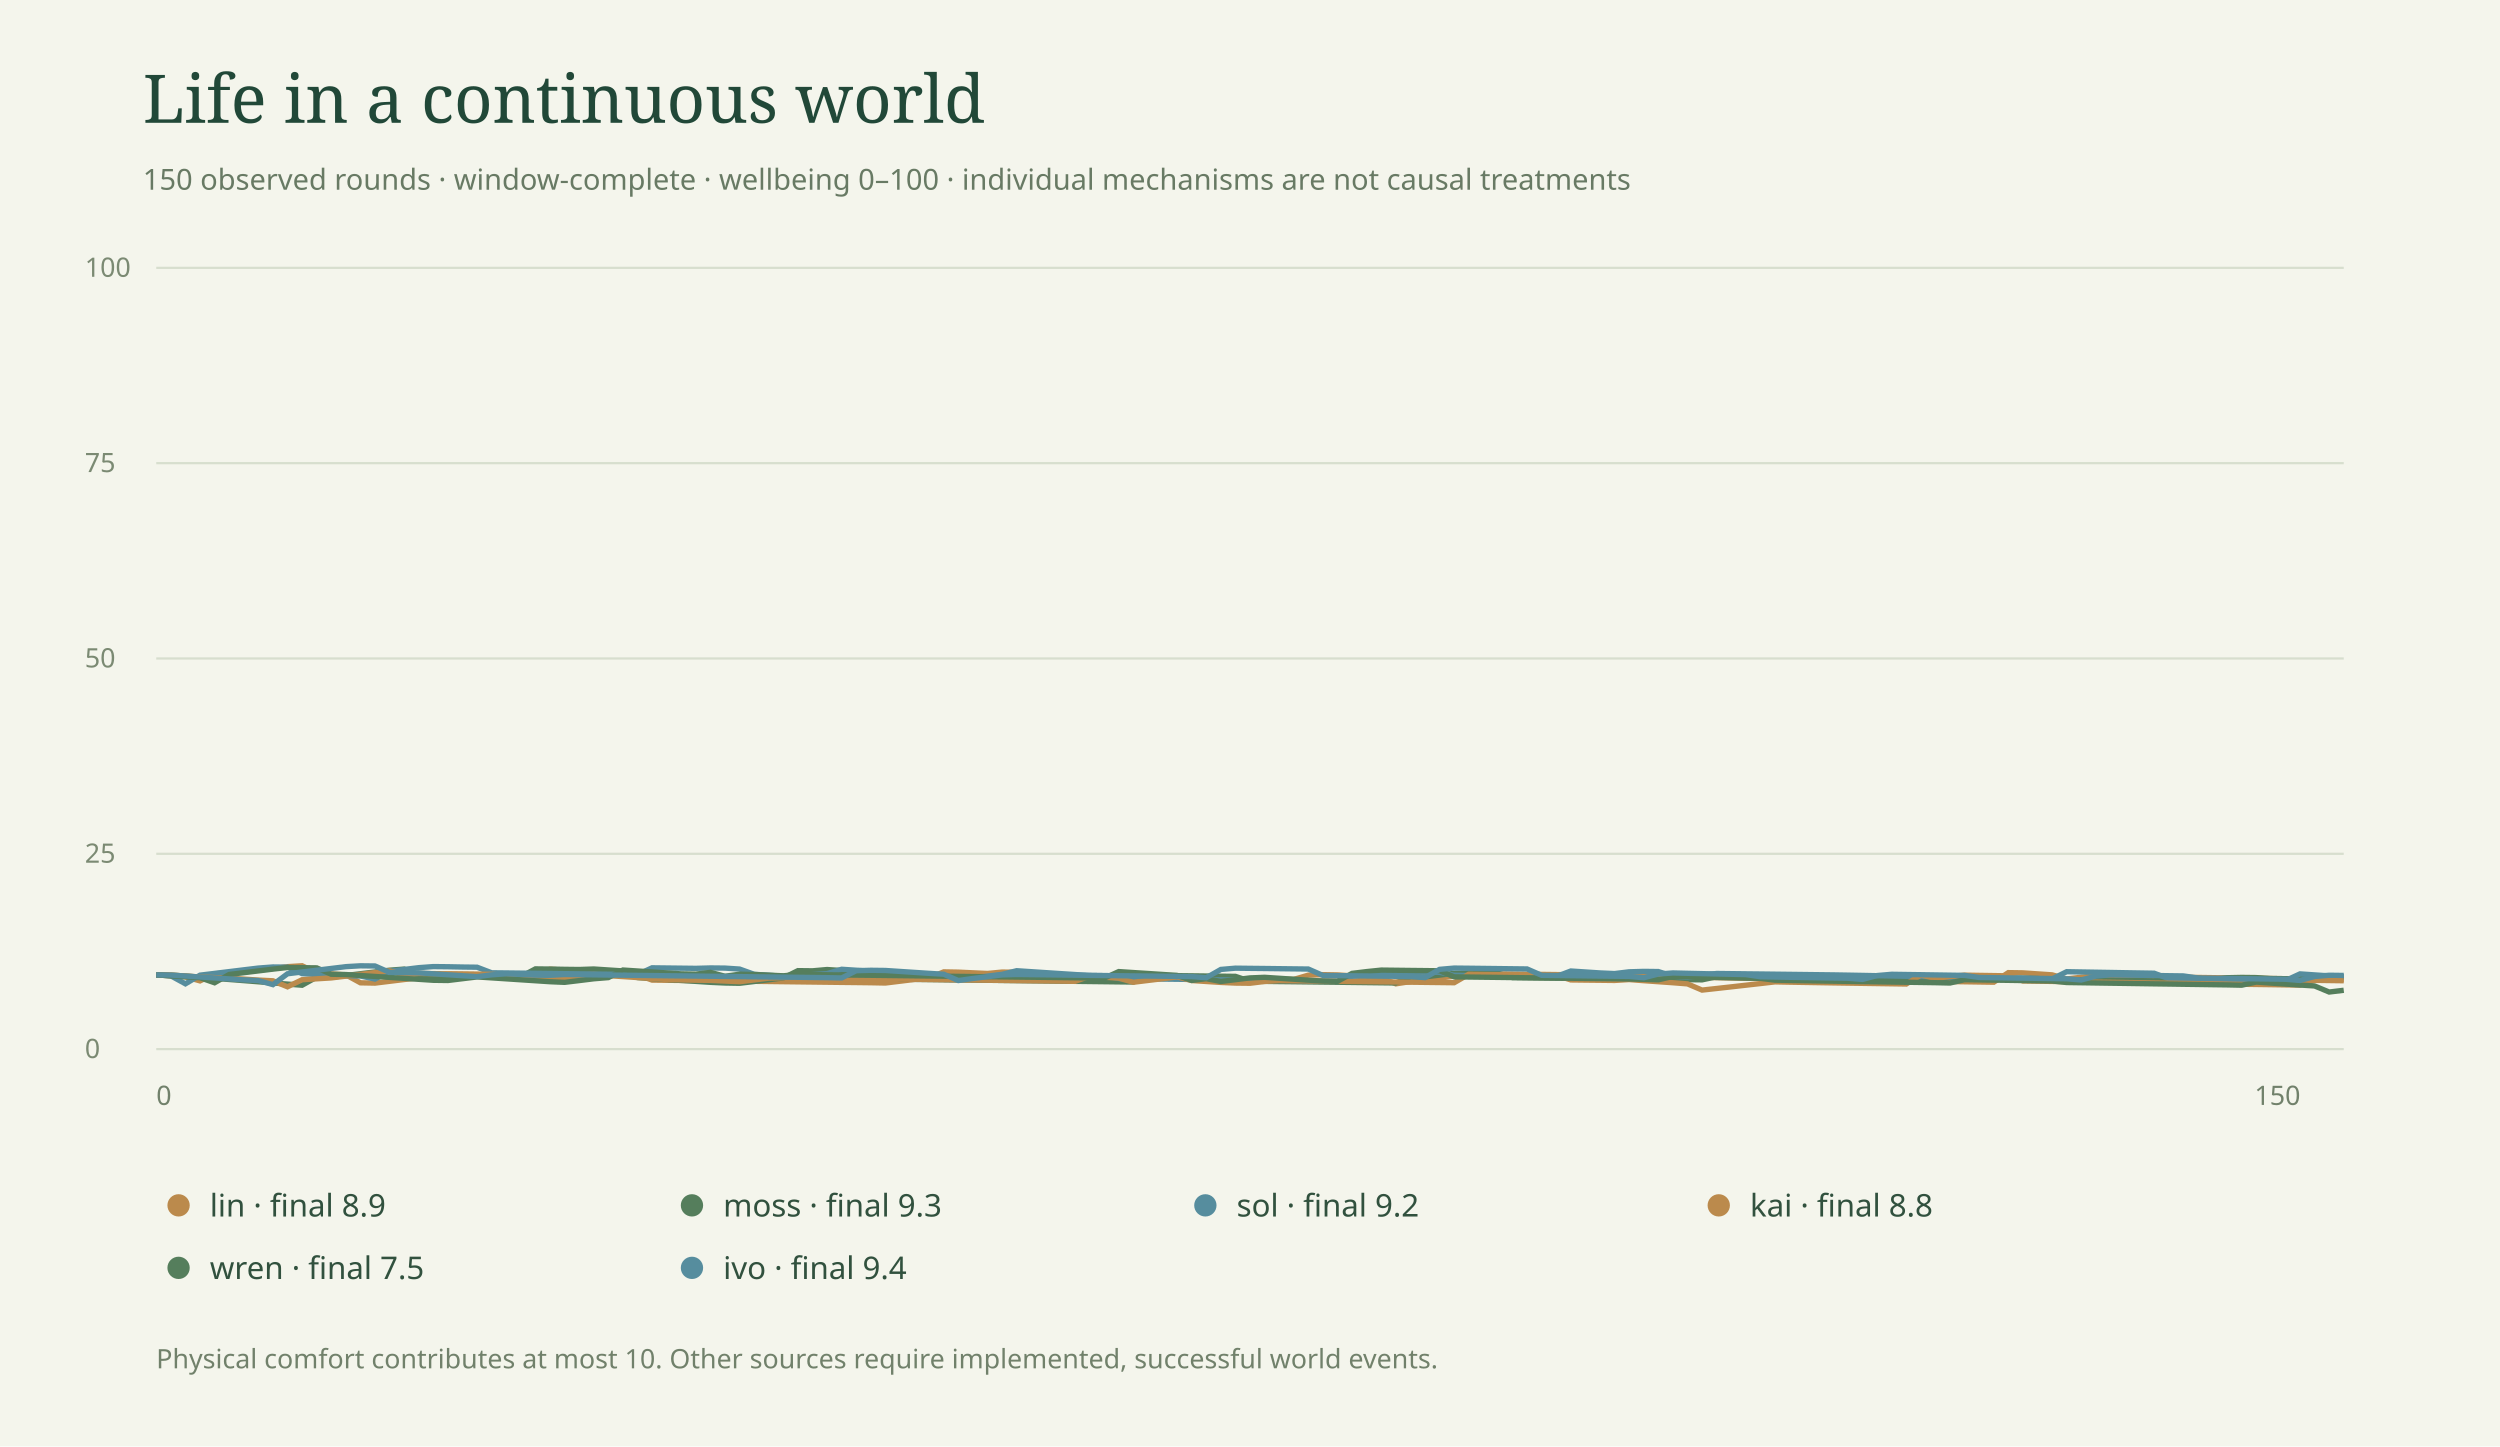
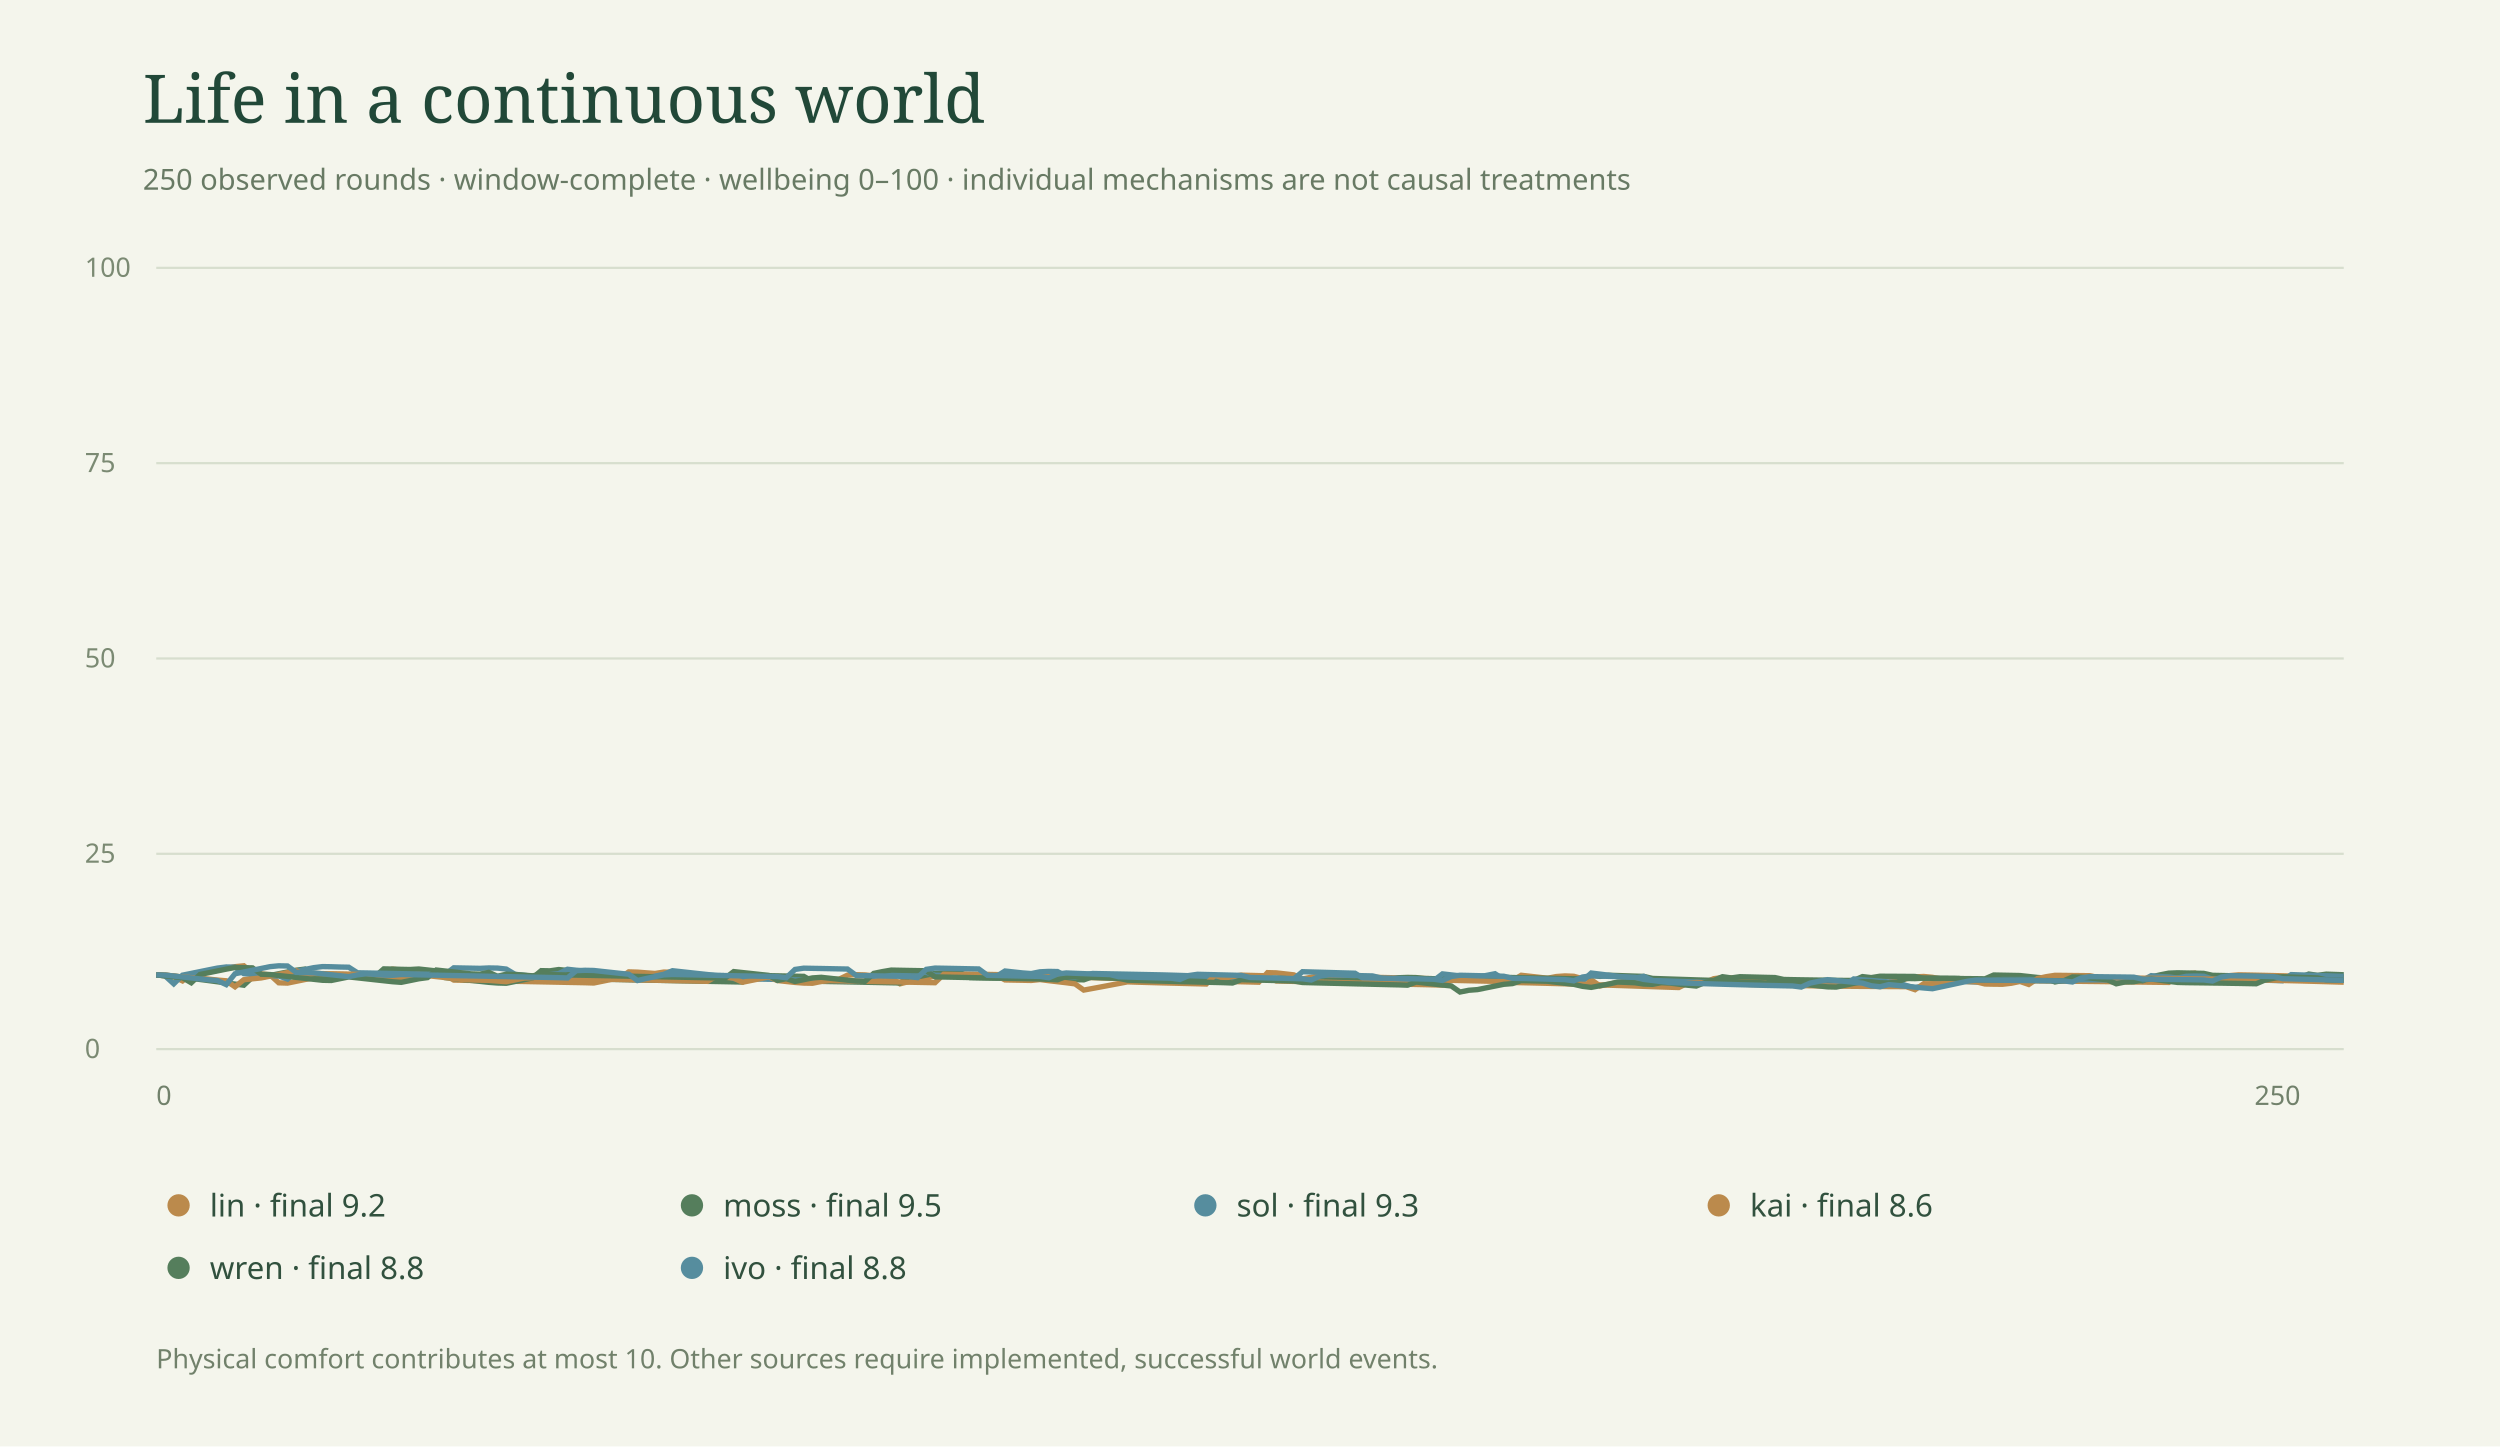
<svg xmlns="http://www.w3.org/2000/svg" width="1120" height="648" viewBox="0 0 1120 648" role="img" aria-label="Measured wellbeing over recorded rounds">
  <rect width="1120" height="648" fill="#f4f5ec" />
  <text x="64" y="55" font-family="Georgia,serif" font-size="30" fill="#214838">Life in a continuous world</text>
-   <text x="64" y="85" font-family="sans-serif" font-size="13" fill="#687a64">150 observed rounds · window-complete · wellbeing 0–100 · individual mechanisms are not causal treatments</text>
+   <text x="64" y="85" font-family="sans-serif" font-size="13" fill="#687a64">250 observed rounds · window-complete · wellbeing 0–100 · individual mechanisms are not causal treatments</text>
  <path d="M70 470H1050" stroke="#d7dece" />
  <text x="38" y="474" font-family="sans-serif" font-size="12" fill="#7b8a73">0</text>
  <path d="M70 382.5H1050" stroke="#d7dece" />
  <text x="38" y="386.5" font-family="sans-serif" font-size="12" fill="#7b8a73">25</text>
  <path d="M70 295H1050" stroke="#d7dece" />
  <text x="38" y="299" font-family="sans-serif" font-size="12" fill="#7b8a73">50</text>
  <path d="M70 207.5H1050" stroke="#d7dece" />
  <text x="38" y="211.5" font-family="sans-serif" font-size="12" fill="#7b8a73">75</text>
  <path d="M70 120H1050" stroke="#d7dece" />
  <text x="38" y="124" font-family="sans-serif" font-size="12" fill="#7b8a73">100</text>
-   <polyline points="70.00,436.75 76.53,437.18 83.07,437.61 89.60,439.44 96.13,436.26 102.67,435.86 109.20,435.45 115.73,434.66 122.27,433.86 128.80,433.06 135.33,432.66 141.87,435.87 148.40,436.30 154.93,436.72 161.47,440.30 168.00,440.43 174.53,439.63 181.07,438.83 187.60,438.03 194.13,437.24 200.67,436.44 207.20,436.52 213.73,436.60 220.27,436.68 226.80,436.80 233.33,436.92 239.87,436.70 246.40,434.19 252.93,434.61 259.47,435.04 266.00,435.47 272.53,435.90 279.07,436.33 285.60,436.76 292.13,439.08 298.67,439.16 305.20,439.24 311.73,439.32 318.27,439.40 324.80,439.48 331.33,439.55 337.87,439.63 344.40,439.71 350.93,439.79 357.47,439.87 364.00,439.95 370.53,440.03 377.07,440.11 383.60,440.18 390.13,440.26 396.67,440.39 403.20,439.59 409.73,438.79 416.27,438.12 422.80,435.40 429.33,435.52 435.87,435.82 442.40,436.11 448.93,435.49 455.47,435.57 462.00,435.65 468.53,437.35 475.07,437.43 481.60,437.56 488.13,437.63 494.67,437.71 501.20,437.79 507.73,437.87 514.27,437.95 520.80,438.03 527.33,438.11 533.87,438.19 540.40,438.26 546.93,438.34 553.47,438.42 560.00,438.50 566.53,438.58 573.07,438.66 579.60,438.78 586.13,436.86 592.67,436.64 599.20,436.76 605.73,437.19 612.27,437.62 618.80,438.04 625.33,440.75 631.87,439.76 638.40,438.96 644.93,438.16 651.47,437.37 658.00,436.57 664.53,436.22 671.07,436.30 677.60,436.37 684.13,436.45 690.67,436.53 697.20,436.61 703.73,436.69 710.27,436.77 716.80,436.85 723.33,436.93 729.87,437.01 736.40,437.18 742.93,437.35 749.47,437.51 756.00,437.67 762.53,437.83 769.07,437.98 775.60,438.12 782.13,438.26 788.67,438.39 795.20,438.51 801.73,438.63 808.27,438.74 814.80,438.85 821.33,438.95 827.87,439.05 834.40,439.14 840.93,439.24 847.47,439.34 854.00,439.44 860.53,439.54 867.07,439.64 873.60,439.73 880.13,439.83 886.67,439.93 893.20,440.03 899.73,435.74 906.27,435.84 912.80,436.29 919.33,436.73 925.87,438.58 932.40,437.80 938.93,437.03 945.47,437.36 952.00,437.42 958.53,437.51 965.07,437.61 971.60,437.71 978.13,437.80 984.67,437.90 991.20,437.99 997.73,438.09 1004.27,438.18 1010.80,438.27 1017.33,438.36 1023.87,438.46 1030.40,438.55 1036.93,438.64 1043.47,438.73 1050.00,438.82" fill="none" stroke="#bb8a4c" stroke-width="2.4" />
+   <polyline points="70.00,436.75 73.92,437.18 77.84,437.61 81.76,439.44 85.68,436.26 89.60,435.86 93.52,435.45 97.44,434.66 101.36,433.86 105.28,433.06 109.20,432.66 113.12,435.87 117.04,436.30 120.96,436.72 124.88,440.30 128.80,440.43 132.72,439.63 136.64,438.83 140.56,438.03 144.48,437.24 148.40,436.44 152.32,436.52 156.24,436.60 160.16,436.68 164.08,436.80 168.00,436.92 171.92,436.70 175.84,434.19 179.76,434.61 183.68,435.04 187.60,435.47 191.52,435.90 195.44,436.33 199.36,436.76 203.28,439.08 207.20,439.16 211.12,439.24 215.04,439.32 218.96,439.40 222.88,439.48 226.80,439.55 230.72,439.63 234.64,439.71 238.56,439.79 242.48,439.87 246.40,439.95 250.32,440.03 254.24,440.11 258.16,440.18 262.08,440.26 266.00,440.39 269.92,439.59 273.84,438.79 277.76,438.12 281.68,435.40 285.60,435.52 289.52,435.82 293.44,436.11 297.36,435.49 301.28,435.57 305.20,435.65 309.12,437.35 313.04,437.43 316.96,437.56 320.88,437.63 324.80,437.71 328.72,437.79 332.64,437.87 336.56,437.95 340.48,438.03 344.40,438.11 348.32,438.19 352.24,438.26 356.16,438.34 360.08,438.42 364.00,438.50 367.92,438.58 371.84,438.66 375.76,438.78 379.68,436.86 383.60,436.64 387.52,436.76 391.44,437.19 395.36,437.62 399.28,438.04 403.20,440.75 407.12,439.76 411.04,438.96 414.96,438.16 418.88,437.37 422.80,436.57 426.72,436.22 430.64,436.30 434.56,436.37 438.48,436.45 442.40,436.53 446.32,436.61 450.24,436.69 454.16,436.77 458.08,436.85 462.00,436.93 465.92,437.01 469.84,437.18 473.76,437.35 477.68,437.51 481.60,437.67 485.52,437.83 489.44,437.98 493.36,438.12 497.28,438.26 501.20,438.39 505.12,438.51 509.04,438.63 512.96,438.74 516.88,438.85 520.80,438.95 524.72,439.05 528.64,439.14 532.56,439.24 536.48,439.34 540.40,439.44 544.32,439.54 548.24,439.64 552.16,439.73 556.08,439.83 560.00,439.93 563.92,440.03 567.84,435.74 571.76,435.84 575.68,436.29 579.60,436.73 583.52,438.58 587.44,437.80 591.36,437.03 595.28,437.36 599.20,437.42 603.12,437.51 607.04,437.61 610.96,437.71 614.88,437.80 618.80,437.90 622.72,437.99 626.64,438.09 630.56,438.18 634.48,438.27 638.40,438.36 642.32,438.46 646.24,438.55 650.16,438.64 654.08,438.73 658.00,438.82 661.92,438.91 665.84,438.99 669.76,439.08 673.68,439.17 677.60,439.26 681.52,436.92 685.44,437.36 689.36,437.80 693.28,438.26 697.20,437.49 701.12,437.21 705.04,437.37 708.96,438.46 712.88,438.94 716.80,441.69 720.72,440.94 724.64,440.19 728.56,439.45 732.48,438.75 736.40,438.88 740.32,439.06 744.24,439.24 748.16,439.48 752.08,439.61 756.00,439.78 759.92,440.02 763.84,440.18 767.76,438.45 771.68,437.96 775.60,438.07 779.52,438.18 783.44,438.28 787.36,438.38 791.28,438.47 795.20,439.24 799.12,439.32 803.04,439.40 806.96,439.47 810.88,439.53 814.80,439.59 818.72,439.65 822.64,439.70 826.56,439.74 830.48,439.77 834.40,439.80 838.32,439.83 842.24,437.54 846.16,437.56 850.08,439.34 854.00,438.49 857.92,437.65 861.84,437.46 865.76,437.84 869.68,438.66 873.60,439.05 877.52,439.08 881.44,439.12 885.36,439.15 889.28,439.19 893.20,439.23 897.12,439.26 901.04,439.30 904.96,439.34 908.88,439.38 912.80,439.43 916.72,439.47 920.64,439.51 924.56,439.55 928.48,439.60 932.40,439.64 936.32,439.69 940.24,439.73 944.16,439.78 948.08,439.83 952.00,439.88 955.92,439.93 959.84,439.98 963.76,440.03 967.68,440.08 971.60,440.13 975.52,437.11 979.44,436.29 983.36,435.95 987.28,437.76 991.20,437.81 995.12,437.86 999.04,437.05 1002.96,436.73 1006.88,436.80 1010.80,436.88 1014.72,436.97 1018.64,437.06 1022.56,437.16 1026.48,437.26 1030.40,437.36 1034.32,437.47 1038.24,437.58 1042.16,437.69 1046.08,437.81 1050.00,437.92" fill="none" stroke="#bb8a4c" stroke-width="2.4" />
  <circle cx="80" cy="540" r="5" fill="#bb8a4c" />
-   <text x="94" y="545" font-family="sans-serif" font-size="14" fill="#31513e">lin · final 8.9</text>
-   <polyline points="70.00,436.75 76.53,436.83 83.07,437.26 89.60,437.77 96.13,438.29 102.67,438.81 109.20,439.32 115.73,439.84 122.27,440.36 128.80,440.87 135.33,441.39 141.87,437.75 148.40,437.83 154.93,437.03 161.47,436.23 168.00,435.44 174.53,434.64 181.07,434.15 187.60,436.94 194.13,437.02 200.67,437.10 207.20,437.22 213.73,437.30 220.27,437.38 226.80,437.46 233.33,437.54 239.87,434.06 246.40,434.14 252.93,434.26 259.47,434.34 266.00,434.11 272.53,434.54 279.07,434.97 285.60,437.95 292.13,438.38 298.67,438.81 305.20,439.24 311.73,439.66 318.27,440.09 324.80,440.39 331.33,440.51 337.87,439.72 344.40,438.92 350.93,438.12 357.47,434.85 364.00,434.93 370.53,434.35 377.07,434.78 383.60,435.21 390.13,435.64 396.67,436.07 403.20,438.69 409.73,438.77 416.27,438.85 422.80,438.93 429.33,439.01 435.87,439.09 442.40,439.17 448.93,439.25 455.47,439.32 462.00,439.40 468.53,439.48 475.07,439.56 481.60,439.64 488.13,439.72 494.67,439.80 501.20,439.88 507.73,439.95 514.27,436.93 520.80,437.01 527.33,437.09 533.87,437.17 540.40,437.25 546.93,437.33 553.47,437.41 560.00,439.58 566.53,439.66 573.07,439.74 579.60,439.81 586.13,439.89 592.67,439.97 599.20,440.05 605.73,440.13 612.27,440.21 618.80,440.29 625.33,440.37 631.87,437.57 638.40,437.65 644.93,436.85 651.47,436.05 658.00,435.84 664.53,435.92 671.07,436.00 677.60,437.95 684.13,438.03 690.67,438.11 697.20,438.19 703.73,438.26 710.27,438.34 716.80,438.42 723.33,438.50 729.87,438.58 736.40,438.66 742.93,438.74 749.47,438.81 756.00,438.89 762.53,438.97 769.07,437.58 775.60,437.66 782.13,437.74 788.67,437.82 795.20,437.89 801.73,437.97 808.27,438.05 814.80,438.60 821.33,438.67 827.87,438.75 834.40,438.83 840.93,438.91 847.47,438.99 854.00,439.07 860.53,439.15 867.07,439.23 873.60,437.90 880.13,437.98 886.67,438.06 893.20,438.14 899.73,438.22 906.27,438.29 912.80,438.37 919.33,438.85 925.87,438.93 932.40,439.01 938.93,439.09 945.47,439.16 952.00,439.24 958.53,439.32 965.07,439.40 971.60,438.14 978.13,438.22 984.67,438.30 991.20,438.81 997.73,438.02 1004.27,437.88 1010.80,437.96 1017.33,438.37 1023.87,438.45 1030.40,438.53 1036.93,437.60 1043.47,438.11 1050.00,437.54" fill="none" stroke="#557e5c" stroke-width="2.4" />
+   <text x="94" y="545" font-family="sans-serif" font-size="14" fill="#31513e">lin · final 9.2</text>
+   <polyline points="70.00,436.75 73.92,436.83 77.84,437.26 81.76,437.77 85.68,438.29 89.60,438.81 93.52,439.32 97.44,439.84 101.36,440.36 105.28,440.87 109.20,441.39 113.12,437.75 117.04,437.83 120.96,437.03 124.88,436.23 128.80,435.44 132.72,434.64 136.64,434.15 140.56,436.94 144.48,437.02 148.40,437.10 152.32,437.22 156.24,437.30 160.16,437.38 164.08,437.46 168.00,437.54 171.92,434.06 175.84,434.14 179.76,434.26 183.68,434.34 187.60,434.11 191.52,434.54 195.44,434.97 199.36,437.95 203.28,438.38 207.20,438.81 211.12,439.24 215.04,439.66 218.96,440.09 222.88,440.39 226.80,440.51 230.72,439.72 234.64,438.92 238.56,438.12 242.48,434.85 246.40,434.93 250.32,434.35 254.24,434.78 258.16,435.21 262.08,435.64 266.00,436.07 269.92,438.69 273.84,438.77 277.76,438.85 281.68,438.93 285.60,439.01 289.52,439.09 293.44,439.17 297.36,439.25 301.28,439.32 305.20,439.40 309.12,439.48 313.04,439.56 316.96,439.64 320.88,439.72 324.80,439.80 328.72,439.88 332.64,439.95 336.56,436.93 340.48,437.01 344.40,437.09 348.32,437.17 352.24,437.25 356.16,437.33 360.08,437.41 364.00,439.58 367.92,439.66 371.84,439.74 375.76,439.81 379.68,439.89 383.60,439.97 387.52,440.05 391.44,440.13 395.36,440.21 399.28,440.29 403.20,440.37 407.12,437.57 411.04,437.65 414.96,436.85 418.88,436.05 422.80,435.84 426.72,435.92 430.64,436.00 434.56,437.95 438.48,438.03 442.40,438.11 446.32,438.19 450.24,438.26 454.16,438.34 458.08,438.42 462.00,438.50 465.92,438.58 469.84,438.66 473.76,438.74 477.68,438.81 481.60,438.89 485.52,438.97 489.44,437.58 493.36,437.66 497.28,437.74 501.20,437.82 505.12,437.89 509.04,437.97 512.96,438.05 516.88,438.60 520.80,438.67 524.72,438.75 528.64,438.83 532.56,438.91 536.48,438.99 540.40,439.07 544.32,439.15 548.24,439.23 552.16,437.90 556.08,437.98 560.00,438.06 563.92,438.14 567.84,438.22 571.76,438.29 575.68,438.37 579.60,438.85 583.52,438.93 587.44,439.01 591.36,439.09 595.28,439.16 599.20,439.24 603.12,439.32 607.04,439.40 610.96,438.14 614.88,438.22 618.80,438.30 622.72,438.81 626.64,438.02 630.56,437.88 634.48,437.96 638.40,438.37 642.32,438.45 646.24,438.53 650.16,437.60 654.08,438.11 658.00,437.54 661.92,437.62 665.84,437.69 669.76,437.77 673.68,437.85 677.60,437.93 681.52,438.01 685.44,438.09 689.36,438.17 693.28,438.25 697.20,438.32 701.12,438.40 705.04,438.48 708.96,438.56 712.88,436.87 716.80,437.43 720.72,436.90 724.64,437.03 728.56,437.16 732.48,437.29 736.40,437.42 740.32,438.33 744.24,438.46 748.16,438.59 752.08,438.72 756.00,438.85 759.92,438.98 763.84,439.10 767.76,439.22 771.68,437.56 775.60,438.11 779.52,437.56 783.44,437.66 787.36,437.76 791.28,437.86 795.20,437.95 799.12,438.80 803.04,438.88 806.96,438.95 810.88,439.01 814.80,439.07 818.72,439.13 822.64,439.18 826.56,439.22 830.48,439.25 834.40,437.51 838.32,437.97 842.24,437.34 846.16,437.37 850.08,437.39 854.00,437.42 857.92,437.45 861.84,438.25 865.76,438.28 869.68,438.32 873.60,438.35 877.52,438.38 881.44,438.42 885.36,438.45 889.28,438.51 893.20,436.80 897.12,436.88 901.04,436.96 904.96,437.04 908.88,437.47 912.80,437.90 916.72,438.19 920.64,439.92 924.56,439.13 928.48,438.33 932.40,438.15 936.32,438.27 940.24,438.35 944.16,438.54 948.08,438.66 952.00,438.78 955.92,438.86 959.84,439.38 963.76,437.67 967.68,436.75 971.60,435.97 975.52,435.81 979.44,435.90 983.36,435.98 987.28,436.07 991.20,436.94 995.12,437.02 999.04,437.11 1002.96,437.21 1006.88,437.31 1010.80,437.42 1014.72,437.53 1018.64,437.64 1022.56,437.76 1026.48,437.88 1030.40,438.01 1034.32,436.38 1038.24,436.95 1042.16,436.42 1046.08,436.55 1050.00,436.69" fill="none" stroke="#557e5c" stroke-width="2.4" />
  <circle cx="310" cy="540" r="5" fill="#557e5c" />
-   <text x="324" y="545" font-family="sans-serif" font-size="14" fill="#31513e">moss · final 9.3</text>
-   <polyline points="70.00,436.75 76.53,437.17 83.07,440.75 89.60,436.87 96.13,436.08 102.67,435.28 109.20,434.48 115.73,433.69 122.27,433.20 128.80,433.28 135.33,436.18 141.87,436.61 148.40,437.04 154.93,437.16 161.47,437.24 168.00,438.63 174.53,435.11 181.07,434.31 187.60,433.51 194.13,433.03 200.67,433.10 207.20,433.23 213.73,433.31 220.27,435.81 226.80,435.88 233.33,435.96 239.87,436.04 246.40,436.12 252.93,436.20 259.47,436.28 266.00,436.36 272.53,436.44 279.07,436.51 285.60,436.59 292.13,433.58 298.67,433.66 305.20,433.74 311.73,433.82 318.27,433.64 324.80,433.71 331.33,434.14 337.87,436.48 344.40,436.91 350.93,437.34 357.47,437.42 364.00,436.62 370.53,436.17 377.07,434.23 383.60,434.66 390.13,435.08 396.67,435.51 403.20,435.94 409.73,436.37 416.27,436.80 422.80,438.77 429.33,438.89 435.87,438.10 442.40,437.30 448.93,436.50 455.47,434.88 462.00,435.31 468.53,435.74 475.07,436.17 481.60,436.59 488.13,437.02 494.67,437.10 501.20,438.40 507.73,438.48 514.27,438.56 520.80,438.63 527.33,438.71 533.87,438.79 540.40,438.87 546.93,438.95 553.47,439.03 560.00,439.11 566.53,439.19 573.07,439.26 579.60,439.34 586.13,439.42 592.67,439.50 599.20,439.58 605.73,437.38 612.27,436.59 618.80,435.79 625.33,435.35 631.87,435.43 638.40,435.51 644.93,435.59 651.47,436.93 658.00,437.01 664.53,437.09 671.07,437.17 677.60,437.25 684.13,437.33 690.67,437.41 697.20,437.49 703.73,435.01 710.27,435.44 716.80,435.87 723.33,436.16 729.87,435.37 736.40,435.18 742.93,435.26 749.47,437.33 756.00,437.84 762.53,436.92 769.07,436.12 775.60,436.20 782.13,436.28 788.67,436.35 795.20,436.43 801.73,436.51 808.27,436.59 814.80,436.67 821.33,436.75 827.87,436.86 834.40,436.98 840.93,437.11 847.47,437.23 854.00,437.36 860.53,437.48 867.07,437.61 873.60,437.73 880.13,437.85 886.67,437.97 893.20,438.09 899.73,438.21 906.27,438.33 912.80,438.45 919.33,438.57 925.87,435.32 932.40,435.44 938.93,435.55 945.47,435.66 952.00,435.78 958.53,435.89 965.07,436.00 971.60,438.46 978.13,438.57 984.67,438.68 991.20,438.79 997.73,438.89 1004.27,439.00 1010.80,439.10 1017.33,439.20 1023.87,439.31 1030.40,436.30 1036.93,436.75 1043.47,437.19 1050.00,437.64" fill="none" stroke="#568d9e" stroke-width="2.4" />
+   <text x="324" y="545" font-family="sans-serif" font-size="14" fill="#31513e">moss · final 9.5</text>
+   <polyline points="70.00,436.75 73.92,437.17 77.84,440.75 81.76,436.87 85.68,436.08 89.60,435.28 93.52,434.48 97.44,433.69 101.36,433.20 105.28,433.28 109.20,436.18 113.12,436.61 117.04,437.04 120.96,437.16 124.88,437.24 128.80,438.63 132.72,435.11 136.64,434.31 140.56,433.51 144.48,433.03 148.40,433.10 152.32,433.23 156.24,433.31 160.16,435.81 164.08,435.88 168.00,435.96 171.92,436.04 175.84,436.12 179.76,436.20 183.68,436.28 187.60,436.36 191.52,436.44 195.44,436.51 199.36,436.59 203.28,433.58 207.20,433.66 211.12,433.74 215.04,433.82 218.96,433.64 222.88,433.71 226.80,434.14 230.72,436.48 234.64,436.91 238.56,437.34 242.48,437.42 246.40,436.62 250.32,436.17 254.24,434.23 258.16,434.66 262.08,435.08 266.00,435.51 269.92,435.94 273.84,436.37 277.76,436.80 281.68,438.77 285.60,438.89 289.52,438.10 293.44,437.30 297.36,436.50 301.28,434.88 305.20,435.31 309.12,435.74 313.04,436.17 316.96,436.59 320.88,437.02 324.80,437.10 328.72,438.40 332.64,438.48 336.56,438.56 340.48,438.63 344.40,438.71 348.32,438.79 352.24,438.87 356.16,438.95 360.08,439.03 364.00,439.11 367.92,439.19 371.84,439.26 375.76,439.34 379.68,439.42 383.60,439.50 387.52,439.58 391.44,437.38 395.36,436.59 399.28,435.79 403.20,435.35 407.12,435.43 411.04,435.51 414.96,435.59 418.88,436.93 422.80,437.01 426.72,437.09 430.64,437.17 434.56,437.25 438.48,437.33 442.40,437.41 446.32,437.49 450.24,435.01 454.16,435.44 458.08,435.87 462.00,436.16 465.92,435.37 469.84,435.18 473.76,435.26 477.68,437.33 481.60,437.84 485.52,436.92 489.44,436.12 493.36,436.20 497.28,436.28 501.20,436.35 505.12,436.43 509.04,436.51 512.96,436.59 516.88,436.67 520.80,436.75 524.72,436.86 528.64,436.98 532.56,437.11 536.48,437.23 540.40,437.36 544.32,437.48 548.24,437.61 552.16,437.73 556.08,437.85 560.00,437.97 563.92,438.09 567.84,438.21 571.76,438.33 575.68,438.45 579.60,438.57 583.52,435.32 587.44,435.44 591.36,435.55 595.28,435.66 599.20,435.78 603.12,435.89 607.04,436.00 610.96,438.46 614.88,438.57 618.80,438.68 622.72,438.79 626.64,438.89 630.56,439.00 634.48,439.10 638.40,439.20 642.32,439.31 646.24,436.30 650.16,436.75 654.08,437.19 658.00,437.64 661.92,437.78 665.84,437.00 669.76,436.23 673.68,438.78 677.60,440.19 681.52,439.40 685.44,438.71 689.36,439.17 693.28,439.71 697.20,439.87 701.12,439.16 705.04,439.28 708.96,439.45 712.88,435.92 716.80,436.40 720.72,436.88 724.64,437.37 728.56,437.85 732.48,438.15 736.40,437.41 740.32,439.32 744.24,439.39 748.16,439.52 752.08,439.66 756.00,439.79 759.92,439.92 763.84,440.05 767.76,440.17 771.68,440.29 775.60,440.41 779.52,440.52 783.44,440.62 787.36,440.73 791.28,440.82 795.20,440.91 799.12,441.00 803.04,441.08 806.96,441.15 810.88,441.22 814.80,441.28 818.72,441.34 822.64,441.39 826.56,441.43 830.48,438.56 834.40,438.94 838.32,439.25 842.24,439.57 846.16,439.89 850.08,440.22 854.00,441.51 857.92,442.52 861.84,441.62 865.76,440.73 869.68,440.07 873.60,439.06 877.52,439.40 881.44,439.74 885.36,439.96 889.28,439.96 893.20,439.08 897.12,438.83 901.04,438.83 904.96,438.84 908.88,438.85 912.80,438.86 916.72,438.87 920.64,438.89 924.56,438.90 928.48,438.92 932.40,438.94 936.32,438.96 940.24,438.98 944.16,439.01 948.08,439.03 952.00,439.07 955.92,439.15 959.84,439.23 963.76,437.09 967.68,437.52 971.60,437.67 975.52,438.18 979.44,437.38 983.36,437.27 987.28,437.35 991.20,438.63 995.12,438.71 999.04,438.79 1002.96,438.87 1006.88,438.95 1010.80,439.02 1014.72,439.13 1018.64,439.25 1022.56,439.38 1026.48,436.62 1030.40,436.75 1034.32,436.88 1038.24,437.02 1042.16,437.15 1046.08,437.29 1050.00,437.43" fill="none" stroke="#568d9e" stroke-width="2.4" />
  <circle cx="540" cy="540" r="5" fill="#568d9e" />
-   <text x="554" y="545" font-family="sans-serif" font-size="14" fill="#31513e">sol · final 9.2</text>
-   <polyline points="70.00,436.75 76.53,436.83 83.07,437.26 89.60,437.69 96.13,437.97 102.67,438.25 109.20,438.64 115.73,439.07 122.27,439.39 128.80,442.09 135.33,438.92 141.87,438.51 148.40,438.11 154.93,437.32 161.47,436.52 168.00,435.72 174.53,434.93 181.07,436.90 187.60,436.10 194.13,436.18 200.67,436.26 207.20,436.34 213.73,436.42 220.27,436.50 226.80,436.93 233.33,437.36 239.87,437.78 246.40,438.07 252.93,438.19 259.47,438.27 266.00,437.48 272.53,437.09 279.07,437.52 285.60,437.95 292.13,438.38 298.67,438.81 305.20,439.01 311.73,439.13 318.27,439.21 324.80,439.51 331.33,439.80 337.87,439.01 344.40,438.21 350.93,438.04 357.47,438.12 364.00,438.19 370.53,438.27 377.07,438.35 383.60,438.43 390.13,438.51 396.67,438.59 403.20,438.67 409.73,438.75 416.27,438.82 422.80,438.90 429.33,438.98 435.87,439.06 442.40,439.14 448.93,439.22 455.47,439.30 462.00,439.38 468.53,439.45 475.07,439.53 481.60,439.65 488.13,437.37 494.67,437.79 501.20,438.22 507.73,440.05 514.27,439.25 520.80,438.46 527.33,437.66 533.87,439.28 540.40,439.71 546.93,440.13 553.47,440.42 560.00,440.50 566.53,439.70 573.07,439.31 579.60,439.39 586.13,439.47 592.67,439.55 599.20,439.63 605.73,439.71 612.27,439.79 618.80,439.87 625.33,439.94 631.87,440.02 638.40,440.10 644.93,440.18 651.47,440.26 658.00,436.47 664.53,436.55 671.07,436.63 677.60,436.71 684.13,436.79 690.67,436.87 697.20,436.95 703.73,439.01 710.27,439.09 716.80,439.16 723.33,439.24 729.87,438.84 736.40,439.35 742.93,439.81 749.47,440.27 756.00,440.78 762.53,443.56 769.07,442.84 775.60,442.11 782.13,441.37 788.67,440.63 795.20,439.88 801.73,440.01 808.27,440.12 814.80,440.23 821.33,440.34 827.87,440.44 834.40,440.54 840.93,440.64 847.47,440.74 854.00,440.84 860.53,436.86 867.07,438.27 873.60,437.50 880.13,436.86 886.67,436.97 893.20,437.07 899.73,437.17 906.27,439.47 912.80,439.57 919.33,439.67 925.87,439.77 932.40,439.87 938.93,439.97 945.47,440.07 952.00,440.17 958.53,440.27 965.07,440.37 971.60,440.47 978.13,440.56 984.67,440.66 991.20,440.76 997.73,440.85 1004.27,440.95 1010.80,441.04 1017.33,441.13 1023.87,441.23 1030.40,441.32 1036.93,439.19 1043.47,439.28 1050.00,439.37" fill="none" stroke="#bb8a4c" stroke-width="2.4" />
+   <text x="554" y="545" font-family="sans-serif" font-size="14" fill="#31513e">sol · final 9.3</text>
+   <polyline points="70.00,436.75 73.92,436.83 77.84,437.26 81.76,437.69 85.68,437.97 89.60,438.25 93.52,438.64 97.44,439.07 101.36,439.39 105.28,442.09 109.20,438.92 113.12,438.51 117.04,438.11 120.96,437.32 124.88,436.52 128.80,435.72 132.72,434.93 136.64,436.90 140.56,436.10 144.48,436.18 148.40,436.26 152.32,436.34 156.24,436.42 160.16,436.50 164.08,436.93 168.00,437.36 171.92,437.78 175.84,438.07 179.76,438.19 183.68,438.27 187.60,437.48 191.52,437.09 195.44,437.52 199.36,437.95 203.28,438.38 207.20,438.81 211.12,439.01 215.04,439.13 218.96,439.21 222.88,439.51 226.80,439.80 230.72,439.01 234.64,438.21 238.56,438.04 242.48,438.12 246.40,438.19 250.32,438.27 254.24,438.35 258.16,438.43 262.08,438.51 266.00,438.59 269.92,438.67 273.84,438.75 277.76,438.82 281.68,438.90 285.60,438.98 289.52,439.06 293.44,439.14 297.36,439.22 301.28,439.30 305.20,439.38 309.12,439.45 313.04,439.53 316.96,439.65 320.88,437.37 324.80,437.79 328.72,438.22 332.64,440.05 336.56,439.25 340.48,438.46 344.40,437.66 348.32,439.28 352.24,439.71 356.16,440.13 360.08,440.42 364.00,440.50 367.92,439.70 371.84,439.31 375.76,439.39 379.68,439.47 383.60,439.55 387.52,439.63 391.44,439.71 395.36,439.79 399.28,439.87 403.20,439.94 407.12,440.02 411.04,440.10 414.96,440.18 418.88,440.26 422.80,436.47 426.72,436.55 430.64,436.63 434.56,436.71 438.48,436.79 442.40,436.87 446.32,436.95 450.24,439.01 454.16,439.09 458.08,439.16 462.00,439.24 465.92,438.84 469.84,439.35 473.76,439.81 477.68,440.27 481.60,440.78 485.52,443.56 489.44,442.84 493.36,442.11 497.28,441.37 501.20,440.63 505.12,439.88 509.04,440.01 512.96,440.12 516.88,440.23 520.80,440.34 524.72,440.44 528.64,440.54 532.56,440.64 536.48,440.74 540.40,440.84 544.32,436.86 548.24,438.27 552.16,437.50 556.08,436.86 560.00,436.97 563.92,437.07 567.84,437.17 571.76,439.47 575.68,439.57 579.60,439.67 583.52,439.77 587.44,439.87 591.36,439.97 595.28,440.07 599.20,440.17 603.12,440.27 607.04,440.37 610.96,440.47 614.88,440.56 618.80,440.66 622.72,440.76 626.64,440.85 630.56,440.95 634.48,441.04 638.40,441.13 642.32,441.23 646.24,441.32 650.16,439.19 654.08,439.28 658.00,439.37 661.92,439.46 665.84,439.55 669.76,439.64 673.68,439.72 677.60,440.15 681.52,440.24 685.44,440.33 689.36,440.43 693.28,440.53 697.20,440.64 701.12,440.75 705.04,440.87 708.96,440.98 712.88,441.11 716.80,441.23 720.72,441.36 724.64,441.49 728.56,441.62 732.48,441.76 736.40,441.89 740.32,442.02 744.24,442.16 748.16,442.29 752.08,442.42 756.00,440.47 759.92,440.16 763.84,440.28 767.76,440.40 771.68,440.52 775.60,440.63 779.52,440.74 783.44,441.04 787.36,441.14 791.28,441.24 795.20,441.33 799.12,441.41 803.04,441.49 806.96,441.56 810.88,441.63 814.80,441.69 818.72,441.74 822.64,441.79 826.56,441.83 830.48,441.87 834.40,441.90 838.32,441.92 842.24,441.95 846.16,441.98 850.08,442.00 854.00,442.03 857.92,443.38 861.84,440.70 865.76,440.73 869.68,440.76 873.60,439.92 877.52,439.30 881.44,439.77 885.36,439.85 889.28,440.83 893.20,440.91 897.12,440.95 901.04,440.50 904.96,439.69 908.88,441.04 912.80,438.39 916.72,437.55 920.64,436.94 924.56,436.98 928.48,437.03 932.40,437.07 936.32,437.12 940.24,437.98 944.16,438.03 948.08,438.08 952.00,438.13 955.92,438.17 959.84,438.22 963.76,438.27 967.68,438.32 971.60,438.38 975.52,438.43 979.44,438.48 983.36,438.53 987.28,438.59 991.20,438.64 995.12,438.70 999.04,438.76 1002.96,438.83 1006.88,438.90 1010.80,438.98 1014.72,439.07 1018.64,439.16 1022.56,439.26 1026.48,439.36 1030.40,439.46 1034.32,439.57 1038.24,439.68 1042.16,439.79 1046.08,439.91 1050.00,440.02" fill="none" stroke="#bb8a4c" stroke-width="2.4" />
  <circle cx="770" cy="540" r="5" fill="#bb8a4c" />
-   <text x="784" y="545" font-family="sans-serif" font-size="14" fill="#31513e">kai · final 8.8</text>
-   <polyline points="70.00,436.75 76.53,437.18 83.07,437.61 89.60,438.02 96.13,440.28 102.67,436.56 109.20,435.77 115.73,434.97 122.27,434.17 128.80,433.44 135.33,433.52 141.87,433.60 148.40,436.47 154.93,436.59 161.47,437.02 168.00,437.45 174.53,437.88 181.07,438.31 187.60,438.74 194.13,439.17 200.67,439.26 207.20,438.46 213.73,437.67 220.27,438.09 226.80,438.52 233.33,438.95 239.87,439.38 246.40,439.81 252.93,440.09 259.47,439.30 266.00,438.50 272.53,437.97 279.07,434.57 285.60,435.00 292.13,435.43 298.67,435.86 305.20,436.29 311.73,436.41 318.27,435.61 324.80,437.37 331.33,436.44 337.87,436.57 344.40,436.86 350.93,437.16 357.47,436.54 364.00,436.62 370.53,436.70 377.07,436.78 383.60,436.86 390.13,436.93 396.67,437.01 403.20,437.09 409.73,437.17 416.27,437.25 422.80,437.33 429.33,437.41 435.87,437.49 442.40,437.56 448.93,437.64 455.47,437.72 462.00,437.80 468.53,437.88 475.07,437.96 481.60,438.04 488.13,438.12 494.67,438.24 501.20,435.27 507.73,435.70 514.27,436.12 520.80,436.55 527.33,436.98 533.87,439.25 540.40,438.45 546.93,439.70 553.47,438.90 560.00,438.10 566.53,437.83 573.07,438.26 579.60,438.69 586.13,439.12 592.67,439.52 599.20,439.64 605.73,436.07 612.27,435.27 618.80,434.60 625.33,434.68 631.87,434.76 638.40,434.83 644.93,434.91 651.47,437.63 658.00,437.71 664.53,437.79 671.07,437.87 677.60,437.95 684.13,438.03 690.67,438.11 697.20,438.19 703.73,438.26 710.27,438.34 716.80,438.42 723.33,438.50 729.87,438.58 736.40,438.75 742.93,438.96 749.47,437.44 756.00,437.60 762.53,437.75 769.07,437.90 775.60,438.04 782.13,438.18 788.67,438.31 795.20,439.12 801.73,439.24 808.27,439.35 814.80,439.46 821.33,439.56 827.87,439.66 834.40,439.75 840.93,439.85 847.47,439.95 854.00,440.05 860.53,440.14 867.07,440.24 873.60,440.39 880.13,438.90 886.67,439.00 893.20,439.10 899.73,439.19 906.27,439.29 912.80,439.39 919.33,439.49 925.87,440.17 932.40,440.27 938.93,440.37 945.47,440.47 952.00,440.56 958.53,440.66 965.07,440.76 971.60,440.85 978.13,440.95 984.67,441.04 991.20,441.14 997.73,441.23 1004.27,441.37 1010.80,439.97 1017.33,440.42 1023.87,440.86 1030.40,441.30 1036.93,441.71 1043.47,444.43 1050.00,443.64" fill="none" stroke="#557e5c" stroke-width="2.4" />
+   <text x="784" y="545" font-family="sans-serif" font-size="14" fill="#31513e">kai · final 8.6</text>
+   <polyline points="70.00,436.75 73.92,437.18 77.84,437.61 81.76,438.02 85.68,440.28 89.60,436.56 93.52,435.77 97.44,434.97 101.36,434.17 105.28,433.44 109.20,433.52 113.12,433.60 117.04,436.47 120.96,436.59 124.88,437.02 128.80,437.45 132.72,437.88 136.64,438.31 140.56,438.74 144.48,439.17 148.40,439.26 152.32,438.46 156.24,437.67 160.16,438.09 164.08,438.52 168.00,438.95 171.92,439.38 175.84,439.81 179.76,440.09 183.68,439.30 187.60,438.50 191.52,437.97 195.44,434.57 199.36,435.00 203.28,435.43 207.20,435.86 211.12,436.29 215.04,436.41 218.96,435.61 222.88,437.37 226.80,436.44 230.72,436.57 234.64,436.86 238.56,437.16 242.48,436.54 246.40,436.62 250.32,436.70 254.24,436.78 258.16,436.86 262.08,436.93 266.00,437.01 269.92,437.09 273.84,437.17 277.76,437.25 281.68,437.33 285.60,437.41 289.52,437.49 293.44,437.56 297.36,437.64 301.28,437.72 305.20,437.80 309.12,437.88 313.04,437.96 316.96,438.04 320.88,438.12 324.80,438.24 328.72,435.27 332.64,435.70 336.56,436.12 340.48,436.55 344.40,436.98 348.32,439.25 352.24,438.45 356.16,439.70 360.08,438.90 364.00,438.10 367.92,437.83 371.84,438.26 375.76,438.69 379.68,439.12 383.60,439.52 387.52,439.64 391.44,436.07 395.36,435.27 399.28,434.60 403.20,434.68 407.12,434.76 411.04,434.83 414.96,434.91 418.88,437.63 422.80,437.71 426.72,437.79 430.64,437.87 434.56,437.95 438.48,438.03 442.40,438.11 446.32,438.19 450.24,438.26 454.16,438.34 458.08,438.42 462.00,438.50 465.92,438.58 469.84,438.75 473.76,438.96 477.68,437.44 481.60,437.60 485.52,437.75 489.44,437.90 493.36,438.04 497.28,438.18 501.20,438.31 505.12,439.12 509.04,439.24 512.96,439.35 516.88,439.46 520.80,439.56 524.72,439.66 528.64,439.75 532.56,439.85 536.48,439.95 540.40,440.05 544.32,440.14 548.24,440.24 552.16,440.39 556.08,438.90 560.00,439.00 563.92,439.10 567.84,439.19 571.76,439.29 575.68,439.39 579.60,439.49 583.52,440.17 587.44,440.27 591.36,440.37 595.28,440.47 599.20,440.56 603.12,440.66 607.04,440.76 610.96,440.85 614.88,440.95 618.80,441.04 622.72,441.14 626.64,441.23 630.56,441.37 634.48,439.97 638.40,440.42 642.32,440.86 646.24,441.30 650.16,441.71 654.08,444.43 658.00,443.64 661.92,443.34 665.84,442.55 669.76,441.76 673.68,440.97 677.60,440.65 681.52,439.31 685.44,439.40 689.36,439.50 693.28,439.60 697.20,440.06 701.12,440.52 705.04,440.98 708.96,441.88 712.88,442.35 716.80,441.60 720.72,440.85 724.64,439.97 728.56,440.11 732.48,440.28 736.40,440.85 740.32,440.99 744.24,440.24 748.16,440.42 752.08,440.90 756.00,441.38 759.92,441.75 763.84,440.17 767.76,439.42 771.68,439.16 775.60,439.71 779.52,439.93 783.44,440.07 787.36,440.17 791.28,440.37 795.20,439.45 799.12,439.91 803.04,440.37 806.96,440.81 810.88,441.25 814.80,441.69 818.72,442.12 822.64,442.21 826.56,441.38 830.48,440.54 834.40,439.80 838.32,439.83 842.24,440.29 846.16,440.36 850.08,439.91 854.00,438.35 857.92,438.43 861.84,438.20 865.76,438.23 869.68,438.26 873.60,438.29 877.52,438.33 881.44,438.94 885.36,438.98 889.28,439.01 893.20,439.05 897.12,439.09 901.04,439.13 904.96,439.17 908.88,439.21 912.80,439.25 916.72,439.29 920.64,439.34 924.56,439.38 928.48,437.68 932.40,437.77 936.32,438.16 940.24,438.56 944.16,438.96 948.08,440.75 952.00,439.93 955.92,439.84 959.84,439.02 963.76,438.63 967.68,439.13 971.60,439.63 975.52,440.13 979.44,440.23 983.36,440.28 987.28,440.33 991.20,440.39 995.12,440.44 999.04,440.51 1002.96,440.57 1006.88,440.65 1010.80,440.73 1014.72,439.05 1018.64,438.27 1022.56,437.62 1026.48,437.72 1030.40,437.87 1034.32,437.98 1038.24,438.09 1042.16,438.96 1046.08,439.08 1050.00,439.19" fill="none" stroke="#557e5c" stroke-width="2.4" />
  <circle cx="80" cy="568" r="5" fill="#557e5c" />
-   <text x="94" y="573" font-family="sans-serif" font-size="14" fill="#31513e">wren · final 7.5</text>
-   <polyline points="70.00,436.75 76.53,436.83 83.07,437.26 89.60,437.69 96.13,438.12 102.67,438.54 109.20,438.97 115.73,439.29 122.27,441.12 128.80,436.25 135.33,435.45 141.87,434.66 148.40,433.86 154.93,433.06 161.47,432.68 168.00,432.76 174.53,435.63 181.07,435.71 187.60,435.83 194.13,436.26 200.67,436.69 207.20,437.12 213.73,437.53 220.27,436.73 226.80,436.26 233.33,436.56 239.87,436.86 246.40,436.93 252.93,436.57 259.47,436.65 266.00,436.73 272.53,436.81 279.07,436.89 285.60,436.97 292.13,437.05 298.67,437.13 305.20,437.20 311.73,437.28 318.27,437.36 324.80,437.44 331.33,437.52 337.87,437.60 344.40,437.68 350.93,437.76 357.47,437.83 364.00,437.91 370.53,437.99 377.07,438.12 383.60,434.87 390.13,434.69 396.67,434.77 403.20,435.20 409.73,435.63 416.27,436.06 422.80,436.45 429.33,439.28 435.87,438.35 442.40,437.55 448.93,436.76 455.47,436.57 462.00,436.64 468.53,436.72 475.07,436.80 481.60,436.88 488.13,436.96 494.67,437.04 501.20,437.12 507.73,437.20 514.27,437.27 520.80,437.35 527.33,437.43 533.87,437.51 540.40,438.03 546.93,434.31 553.47,433.74 560.00,433.82 566.53,433.89 573.07,433.97 579.60,434.05 586.13,434.13 592.67,437.00 599.20,437.07 605.73,437.15 612.27,437.23 618.80,437.31 625.33,437.39 631.87,437.47 638.40,437.98 644.93,434.27 651.47,433.70 658.00,433.77 664.53,433.85 671.07,433.93 677.60,434.01 684.13,434.09 690.67,436.95 697.20,437.03 703.73,437.11 710.27,437.19 716.80,437.27 723.33,437.35 729.87,437.43 736.40,438.04 742.93,436.37 749.47,435.88 756.00,436.04 762.53,436.19 769.07,436.34 775.60,436.48 782.13,436.62 788.67,437.59 795.20,437.71 801.73,437.83 808.27,437.94 814.80,438.05 821.33,438.15 827.87,438.25 834.40,438.78 840.93,437.04 847.47,436.48 854.00,436.58 860.53,436.67 867.07,436.77 873.60,436.87 880.13,436.97 886.67,437.91 893.20,438.00 899.73,438.10 906.27,438.20 912.80,438.30 919.33,438.40 925.87,438.50 932.40,439.03 938.93,437.29 945.47,436.73 952.00,436.83 958.53,436.93 965.07,437.02 971.60,437.12 978.13,437.21 984.67,438.14 991.20,438.24 997.73,438.33 1004.27,438.43 1010.80,438.52 1017.33,438.61 1023.87,438.70 1030.40,439.23 1036.93,437.48 1043.47,436.91 1050.00,437.00" fill="none" stroke="#568d9e" stroke-width="2.4" />
+   <text x="94" y="573" font-family="sans-serif" font-size="14" fill="#31513e">wren · final 8.8</text>
+   <polyline points="70.00,436.75 73.92,436.83 77.84,437.26 81.76,437.69 85.68,438.12 89.60,438.54 93.52,438.97 97.44,439.29 101.36,441.12 105.28,436.25 109.20,435.45 113.12,434.66 117.04,433.86 120.96,433.06 124.88,432.68 128.80,432.76 132.72,435.63 136.64,435.71 140.56,435.83 144.48,436.26 148.40,436.69 152.32,437.12 156.24,437.53 160.16,436.73 164.08,436.26 168.00,436.56 171.92,436.86 175.84,436.93 179.76,436.57 183.68,436.65 187.60,436.73 191.52,436.81 195.44,436.89 199.36,436.97 203.28,437.05 207.20,437.13 211.12,437.20 215.04,437.28 218.96,437.36 222.88,437.44 226.80,437.52 230.72,437.60 234.64,437.68 238.56,437.76 242.48,437.83 246.40,437.91 250.32,437.99 254.24,438.12 258.16,434.87 262.08,434.69 266.00,434.77 269.92,435.20 273.84,435.63 277.76,436.06 281.68,436.45 285.60,439.28 289.52,438.35 293.44,437.55 297.36,436.76 301.28,436.57 305.20,436.64 309.12,436.72 313.04,436.80 316.96,436.88 320.88,436.96 324.80,437.04 328.72,437.12 332.64,437.20 336.56,437.27 340.48,437.35 344.40,437.43 348.32,437.51 352.24,438.03 356.16,434.31 360.08,433.74 364.00,433.82 367.92,433.89 371.84,433.97 375.76,434.05 379.68,434.13 383.60,437.00 387.52,437.07 391.44,437.15 395.36,437.23 399.28,437.31 403.20,437.39 407.12,437.47 411.04,437.98 414.96,434.27 418.88,433.70 422.80,433.77 426.72,433.85 430.64,433.93 434.56,434.01 438.48,434.09 442.40,436.95 446.32,437.03 450.24,437.11 454.16,437.19 458.08,437.27 462.00,437.35 465.92,437.43 469.84,438.04 473.76,436.37 477.68,435.88 481.60,436.04 485.52,436.19 489.44,436.34 493.36,436.48 497.28,436.62 501.20,437.59 505.12,437.71 509.04,437.83 512.96,437.94 516.88,438.05 520.80,438.15 524.72,438.25 528.64,438.78 532.56,437.04 536.48,436.48 540.40,436.58 544.32,436.67 548.24,436.77 552.16,436.87 556.08,436.97 560.00,437.91 563.92,438.00 567.84,438.10 571.76,438.20 575.68,438.30 579.60,438.40 583.52,438.50 587.44,439.03 591.36,437.29 595.28,436.73 599.20,436.83 603.12,436.93 607.04,437.02 610.96,437.12 614.88,437.21 618.80,438.14 622.72,438.24 626.64,438.33 630.56,438.43 634.48,438.52 638.40,438.61 642.32,438.70 646.24,439.23 650.16,437.48 654.08,436.91 658.00,437.00 661.92,437.09 665.84,437.18 669.76,437.27 673.68,437.35 677.60,438.28 681.52,438.36 685.44,438.45 689.36,438.55 693.28,438.65 697.20,438.76 701.12,438.87 705.04,439.42 708.96,437.70 712.88,437.17 716.80,437.29 720.72,437.42 724.64,437.55 728.56,437.68 732.48,437.81 736.40,438.78 740.32,439.26 744.24,439.75 748.16,440.19 752.08,440.32 756.00,440.45 759.92,440.58 763.84,440.70 767.76,440.82 771.68,440.94 775.60,441.05 779.52,441.16 783.44,441.26 787.36,441.36 791.28,441.46 795.20,441.54 799.12,441.63 803.04,441.70 806.96,442.21 810.88,440.44 814.80,439.62 818.72,438.88 822.64,439.28 826.56,439.67 830.48,440.06 834.40,440.44 838.32,441.62 842.24,442.08 846.16,441.10 850.08,441.48 854.00,441.86 857.92,442.24 861.84,442.62 865.76,442.95 869.68,442.11 873.60,441.27 877.52,440.43 881.44,439.59 885.36,439.05 889.28,439.08 893.20,439.12 897.12,439.16 901.04,439.20 904.96,439.24 908.88,439.28 912.80,439.32 916.72,439.36 920.64,439.41 924.56,439.45 928.48,439.93 932.40,438.13 936.32,437.52 940.24,437.57 944.16,437.62 948.08,437.66 952.00,437.71 955.92,437.76 959.84,438.65 963.76,438.70 967.68,438.75 971.60,438.80 975.52,438.85 979.44,438.90 983.36,438.95 987.28,439.01 991.20,439.50 995.12,437.71 999.04,437.12 1002.96,437.19 1006.88,437.26 1010.80,437.34 1014.72,437.43 1018.64,437.52 1022.56,438.45 1026.48,438.55 1030.40,438.66 1034.32,438.76 1038.24,438.87 1042.16,438.99 1046.08,439.10 1050.00,439.22" fill="none" stroke="#568d9e" stroke-width="2.4" />
  <circle cx="310" cy="568" r="5" fill="#568d9e" />
-   <text x="324" y="573" font-family="sans-serif" font-size="14" fill="#31513e">ivo · final 9.4</text>
+   <text x="324" y="573" font-family="sans-serif" font-size="14" fill="#31513e">ivo · final 8.8</text>
  <text x="70" y="495" font-family="sans-serif" font-size="12" fill="#71816b">0</text>
-   <text x="1010" y="495" font-family="sans-serif" font-size="12" fill="#71816b">150</text>
+   <text x="1010" y="495" font-family="sans-serif" font-size="12" fill="#71816b">250</text>
  <text x="70" y="613" font-family="sans-serif" font-size="12" fill="#71816b">Physical comfort contributes at most 10. Other sources require implemented, successful world events.</text>
</svg>
